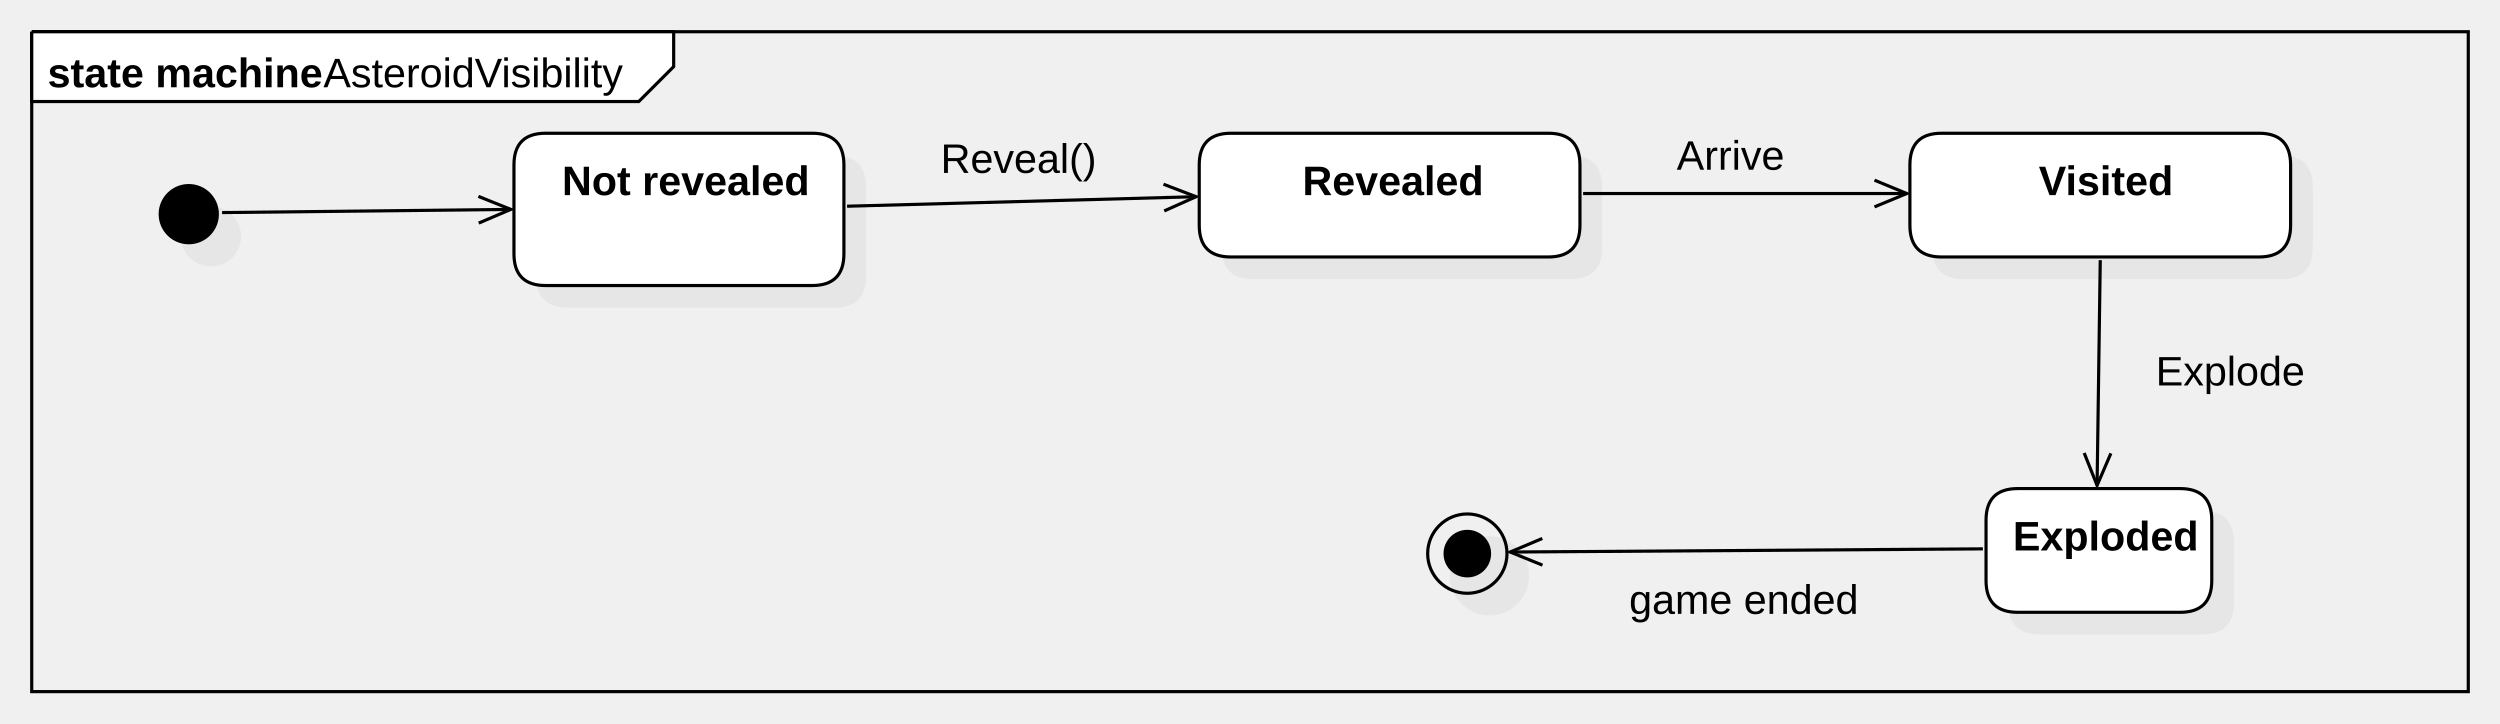
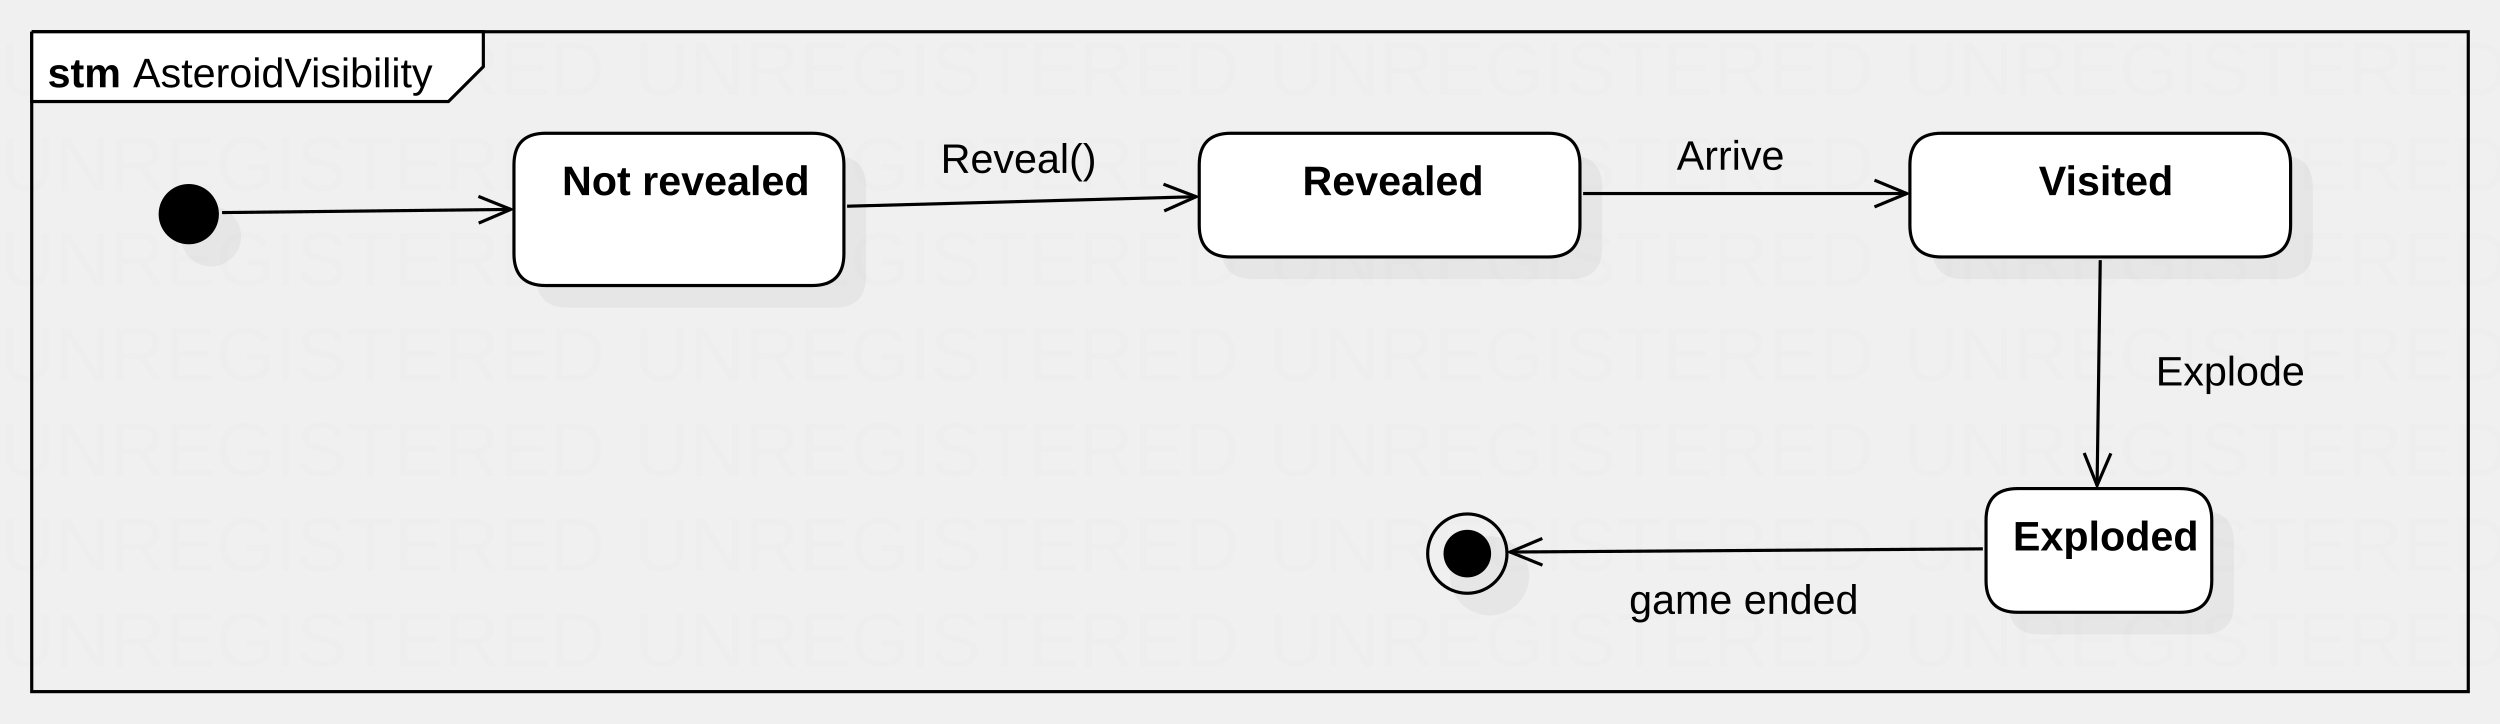
<svg xmlns="http://www.w3.org/2000/svg" version="1.1" width="788" height="228">
  <defs />
  <g>
+     <text fill="#eeeeee" stroke="none" font-family="Arial" font-size="24px" font-style="normal" font-weight="normal" text-decoration="none" x="0" y="0">UNREGISTERED</text>
+     <text fill="#eeeeee" stroke="none" font-family="Arial" font-size="24px" font-style="normal" font-weight="normal" text-decoration="none" x="0" y="30">UNREGISTERED</text>
+     <text fill="#eeeeee" stroke="none" font-family="Arial" font-size="24px" font-style="normal" font-weight="normal" text-decoration="none" x="0" y="60">UNREGISTERED</text>
+     <text fill="#eeeeee" stroke="none" font-family="Arial" font-size="24px" font-style="normal" font-weight="normal" text-decoration="none" x="0" y="90">UNREGISTERED</text>
+     <text fill="#eeeeee" stroke="none" font-family="Arial" font-size="24px" font-style="normal" font-weight="normal" text-decoration="none" x="0" y="120">UNREGISTERED</text>
+     <text fill="#eeeeee" stroke="none" font-family="Arial" font-size="24px" font-style="normal" font-weight="normal" text-decoration="none" x="0" y="150">UNREGISTERED</text>
+     <text fill="#eeeeee" stroke="none" font-family="Arial" font-size="24px" font-style="normal" font-weight="normal" text-decoration="none" x="0" y="180">UNREGISTERED</text>
+     <text fill="#eeeeee" stroke="none" font-family="Arial" font-size="24px" font-style="normal" font-weight="normal" text-decoration="none" x="0" y="210">UNREGISTERED</text>
+     <text fill="#eeeeee" stroke="none" font-family="Arial" font-size="24px" font-style="normal" font-weight="normal" text-decoration="none" x="200" y="0">UNREGISTERED</text>
+     <text fill="#eeeeee" stroke="none" font-family="Arial" font-size="24px" font-style="normal" font-weight="normal" text-decoration="none" x="200" y="30">UNREGISTERED</text>
+     <text fill="#eeeeee" stroke="none" font-family="Arial" font-size="24px" font-style="normal" font-weight="normal" text-decoration="none" x="200" y="60">UNREGISTERED</text>
+     <text fill="#eeeeee" stroke="none" font-family="Arial" font-size="24px" font-style="normal" font-weight="normal" text-decoration="none" x="200" y="90">UNREGISTERED</text>
+     <text fill="#eeeeee" stroke="none" font-family="Arial" font-size="24px" font-style="normal" font-weight="normal" text-decoration="none" x="200" y="120">UNREGISTERED</text>
+     <text fill="#eeeeee" stroke="none" font-family="Arial" font-size="24px" font-style="normal" font-weight="normal" text-decoration="none" x="200" y="150">UNREGISTERED</text>
+     <text fill="#eeeeee" stroke="none" font-family="Arial" font-size="24px" font-style="normal" font-weight="normal" text-decoration="none" x="200" y="180">UNREGISTERED</text>
+     <text fill="#eeeeee" stroke="none" font-family="Arial" font-size="24px" font-style="normal" font-weight="normal" text-decoration="none" x="200" y="210">UNREGISTERED</text>
+     <text fill="#eeeeee" stroke="none" font-family="Arial" font-size="24px" font-style="normal" font-weight="normal" text-decoration="none" x="400" y="0">UNREGISTERED</text>
+     <text fill="#eeeeee" stroke="none" font-family="Arial" font-size="24px" font-style="normal" font-weight="normal" text-decoration="none" x="400" y="30">UNREGISTERED</text>
+     <text fill="#eeeeee" stroke="none" font-family="Arial" font-size="24px" font-style="normal" font-weight="normal" text-decoration="none" x="400" y="60">UNREGISTERED</text>
+     <text fill="#eeeeee" stroke="none" font-family="Arial" font-size="24px" font-style="normal" font-weight="normal" text-decoration="none" x="400" y="90">UNREGISTERED</text>
+     <text fill="#eeeeee" stroke="none" font-family="Arial" font-size="24px" font-style="normal" font-weight="normal" text-decoration="none" x="400" y="120">UNREGISTERED</text>
+     <text fill="#eeeeee" stroke="none" font-family="Arial" font-size="24px" font-style="normal" font-weight="normal" text-decoration="none" x="400" y="150">UNREGISTERED</text>
+     <text fill="#eeeeee" stroke="none" font-family="Arial" font-size="24px" font-style="normal" font-weight="normal" text-decoration="none" x="400" y="180">UNREGISTERED</text>
+     <text fill="#eeeeee" stroke="none" font-family="Arial" font-size="24px" font-style="normal" font-weight="normal" text-decoration="none" x="400" y="210">UNREGISTERED</text>
+     <text fill="#eeeeee" stroke="none" font-family="Arial" font-size="24px" font-style="normal" font-weight="normal" text-decoration="none" x="600" y="0">UNREGISTERED</text>
+     <text fill="#eeeeee" stroke="none" font-family="Arial" font-size="24px" font-style="normal" font-weight="normal" text-decoration="none" x="600" y="30">UNREGISTERED</text>
+     <text fill="#eeeeee" stroke="none" font-family="Arial" font-size="24px" font-style="normal" font-weight="normal" text-decoration="none" x="600" y="60">UNREGISTERED</text>
+     <text fill="#eeeeee" stroke="none" font-family="Arial" font-size="24px" font-style="normal" font-weight="normal" text-decoration="none" x="600" y="90">UNREGISTERED</text>
+     <text fill="#eeeeee" stroke="none" font-family="Arial" font-size="24px" font-style="normal" font-weight="normal" text-decoration="none" x="600" y="120">UNREGISTERED</text>
+     <text fill="#eeeeee" stroke="none" font-family="Arial" font-size="24px" font-style="normal" font-weight="normal" text-decoration="none" x="600" y="150">UNREGISTERED</text>
+     <text fill="#eeeeee" stroke="none" font-family="Arial" font-size="24px" font-style="normal" font-weight="normal" text-decoration="none" x="600" y="180">UNREGISTERED</text>
+     <text fill="#eeeeee" stroke="none" font-family="Arial" font-size="24px" font-style="normal" font-weight="normal" text-decoration="none" x="600" y="210">UNREGISTERED</text>
    <g transform="translate(-182,-286) scale(1,1)">
      <path fill="none" stroke="#000000" d="M 192 296 L 960 296 L 960 504 L 192 504 L 192 296" stroke-miterlimit="10" />
    </g>
    <g transform="translate(-182,-286) scale(1,1)">
-       <path fill="#ffffff" stroke="none" d="M 192 296 L 192 318 L 383.341 318 L 394.341 307 L 394.341 296 L 192 296" />
+       <path fill="#ffffff" stroke="none" d="M 192 296 L 192 318 L 323.35 318 L 334.35 307 L 334.35 296 L 192 296" />
    </g>
    <g transform="translate(-182,-286) scale(1,1)">
-       <path fill="none" stroke="#000000" d="M 192 296 L 192 318 L 383.341 318 L 394.341 307 L 394.341 296 L 192 296 L 192 296" stroke-miterlimit="10" />
+       <path fill="none" stroke="#000000" d="M 192 296 L 192 318 L 323.35 318 L 334.35 307 L 334.35 296 L 192 296 L 192 296" stroke-miterlimit="10" />
    </g>
    <g transform="translate(-182,-286) scale(1,1)">
      <g>
        <path fill="none" stroke="none" />
-         <text fill="#000000" stroke="none" font-family="Arial" font-size="13px" font-style="normal" font-weight="normal" text-decoration="none" x="283.933" y="313.5">AsteroidVisibility</text>
+         <text fill="#000000" stroke="none" font-family="Arial" font-size="13px" font-style="normal" font-weight="normal" text-decoration="none" x="223.941" y="313.5">AsteroidVisibility</text>
      </g>
    </g>
    <g transform="translate(-182,-286) scale(1,1)">
      <g>
        <path fill="none" stroke="none" />
-         <text fill="#000000" stroke="none" font-family="Arial" font-size="13px" font-style="normal" font-weight="bold" text-decoration="none" x="197" y="313.5">state machine</text>
+         <text fill="#000000" stroke="none" font-family="Arial" font-size="13px" font-style="normal" font-weight="bold" text-decoration="none" x="197" y="313.5">stm</text>
      </g>
    </g>
    <g transform="translate(-182,-286) scale(1,1)">
      <path fill="#C0C0C0" stroke="none" d="M 239 360.5 C 239 355.253 243.253 351 248.5 351 C 253.747 351 258 355.253 258 360.5 C 258 365.747 253.747 370 248.5 370 C 243.253 370 239 365.747 239 360.5 Z" opacity="0.2" />
    </g>
    <g transform="translate(-182,-286) scale(1,1)">
      <path fill="#000000" stroke="none" d="M 232 353.5 C 232 348.253 236.253 344 241.5 344 C 246.747 344 251 348.253 251 353.5 C 251 358.747 246.747 363 241.5 363 C 236.253 363 232 358.747 232 353.5 Z" />
    </g>
    <g transform="translate(-182,-286) scale(1,1)">
      <path fill="#C0C0C0" stroke="none" d="M 361 335 L 445 335 Q 455 335 455 345 L 455 373 Q 455 383 445 383 L 361 383 Q 351 383 351 373 L 351 345 Q 351 335 361 335 Z" opacity="0.2" />
    </g>
    <g transform="translate(-182,-286) scale(1,1)">
      <path fill="#ffffff" stroke="none" d="M 354 328 L 438 328 Q 448 328 448 338 L 448 366 Q 448 376 438 376 L 354 376 Q 344 376 344 366 L 344 338 Q 344 328 354 328 Z" />
    </g>
    <g transform="translate(-182,-286) scale(1,1)">
      <path fill="none" stroke="#000000" d="M 354 328 L 438 328 Q 448 328 448 338 L 448 366 Q 448 376 438 376 L 354 376 Q 344 376 344 366 L 344 338 Q 344 328 354 328 Z" stroke-miterlimit="10" />
    </g>
    <g transform="translate(-182,-286) scale(1,1)">
      <g>
        <path fill="none" stroke="none" />
        <text fill="#000000" stroke="none" font-family="Arial" font-size="13px" font-style="normal" font-weight="bold" text-decoration="none" x="359.146" y="347.5">Not revealed</text>
      </g>
    </g>
    <g transform="translate(-182,-286) scale(1,1)">
      <path fill="none" stroke="#000000" d="M 252 353 L 343 352" stroke-miterlimit="10" />
    </g>
    <g transform="translate(-182,-286) scale(1,1)">
      <path fill="none" stroke="#000000" d="M 332.884 356.321 L 343 352 L 332.792 347.902" stroke-miterlimit="10" />
    </g>
    <g transform="translate(-182,-286) scale(1,1)">
      <path fill="#C0C0C0" stroke="none" d="M 577 335 L 677 335 Q 687 335 687 345 L 687 364 Q 687 374 677 374 L 577 374 Q 567 374 567 364 L 567 345 Q 567 335 577 335 Z" opacity="0.2" />
    </g>
    <g transform="translate(-182,-286) scale(1,1)">
      <path fill="#ffffff" stroke="none" d="M 570 328 L 670 328 Q 680 328 680 338 L 680 357 Q 680 367 670 367 L 570 367 Q 560 367 560 357 L 560 338 Q 560 328 570 328 Z" />
    </g>
    <g transform="translate(-182,-286) scale(1,1)">
      <path fill="none" stroke="#000000" d="M 570 328 L 670 328 Q 680 328 680 338 L 680 357 Q 680 367 670 367 L 570 367 Q 560 367 560 357 L 560 338 Q 560 328 570 328 Z" stroke-miterlimit="10" />
    </g>
    <g transform="translate(-182,-286) scale(1,1)">
      <g>
        <path fill="none" stroke="none" />
        <text fill="#000000" stroke="none" font-family="Arial" font-size="13px" font-style="normal" font-weight="bold" text-decoration="none" x="592.537" y="347.5">Revealed</text>
      </g>
    </g>
    <g transform="translate(-182,-286) scale(1,1)">
      <path fill="#C0C0C0" stroke="none" d="M 801 335 L 901 335 Q 911 335 911 345 L 911 364 Q 911 374 901 374 L 801 374 Q 791 374 791 364 L 791 345 Q 791 335 801 335 Z" opacity="0.2" />
    </g>
    <g transform="translate(-182,-286) scale(1,1)">
      <path fill="#ffffff" stroke="none" d="M 794 328 L 894 328 Q 904 328 904 338 L 904 357 Q 904 367 894 367 L 794 367 Q 784 367 784 357 L 784 338 Q 784 328 794 328 Z" />
    </g>
    <g transform="translate(-182,-286) scale(1,1)">
      <path fill="none" stroke="#000000" d="M 794 328 L 894 328 Q 904 328 904 338 L 904 357 Q 904 367 894 367 L 794 367 Q 784 367 784 357 L 784 338 Q 784 328 794 328 Z" stroke-miterlimit="10" />
    </g>
    <g transform="translate(-182,-286) scale(1,1)">
      <g>
        <path fill="none" stroke="none" />
        <text fill="#000000" stroke="none" font-family="Arial" font-size="13px" font-style="normal" font-weight="bold" text-decoration="none" x="824.608" y="347.5">Visited</text>
      </g>
    </g>
    <g transform="translate(-182,-286) scale(1,1)">
      <path fill="none" stroke="#000000" d="M 449 351 L 559 348" stroke-miterlimit="10" />
    </g>
    <g transform="translate(-182,-286) scale(1,1)">
      <path fill="none" stroke="#000000" d="M 548.956 352.485 L 559 348 L 548.726 344.069" stroke-miterlimit="10" />
    </g>
    <g transform="translate(-182,-286) scale(1,1)">
      <g>
        <path fill="none" stroke="none" />
        <text fill="#000000" stroke="none" font-family="Arial" font-size="13px" font-style="normal" font-weight="normal" text-decoration="none" x="478.5" y="340.5">Reveal()</text>
      </g>
    </g>
    <g transform="translate(-182,-286) scale(1,1)">
      <path fill="none" stroke="#000000" d="M 681 347 L 783 347" stroke-miterlimit="10" />
    </g>
    <g transform="translate(-182,-286) scale(1,1)">
      <path fill="none" stroke="#000000" d="M 772.837 351.21 L 783 347 L 772.837 342.79" stroke-miterlimit="10" />
    </g>
    <g transform="translate(-182,-286) scale(1,1)">
      <g>
        <path fill="none" stroke="none" />
        <text fill="#000000" stroke="none" font-family="Arial" font-size="13px" font-style="normal" font-weight="normal" text-decoration="none" x="710.5" y="339.5">Arrive</text>
      </g>
    </g>
    <g transform="translate(-182,-286) scale(1,1)">
      <path fill="none" stroke="#000000" d="M 844 368 L 843 439" stroke-miterlimit="10" />
    </g>
    <g transform="translate(-182,-286) scale(1,1)">
      <path fill="none" stroke="#000000" d="M 838.934 428.779 L 843 439 L 847.352 428.898" stroke-miterlimit="10" />
    </g>
    <g transform="translate(-182,-286) scale(1,1)">
      <g>
        <path fill="none" stroke="none" />
        <text fill="#000000" stroke="none" font-family="Arial" font-size="13px" font-style="normal" font-weight="normal" text-decoration="none" x="861.5" y="407.5">Explode</text>
      </g>
    </g>
    <g transform="translate(-182,-286) scale(1,1)">
      <path fill="#C0C0C0" stroke="none" d="M 825 447 L 876.15 447 Q 886.15 447 886.15 457 L 886.15 476 Q 886.15 486 876.15 486 L 825 486 Q 815 486 815 476 L 815 457 Q 815 447 825 447 Z" opacity="0.2" />
    </g>
    <g transform="translate(-182,-286) scale(1,1)">
      <path fill="#ffffff" stroke="none" d="M 818 440 L 869.15 440 Q 879.15 440 879.15 450 L 879.15 469 Q 879.15 479 869.15 479 L 818 479 Q 808 479 808 469 L 808 450 Q 808 440 818 440 Z" />
    </g>
    <g transform="translate(-182,-286) scale(1,1)">
      <path fill="none" stroke="#000000" d="M 818 440 L 869.15 440 Q 879.15 440 879.15 450 L 879.15 469 Q 879.15 479 869.15 479 L 818 479 Q 808 479 808 469 L 808 450 Q 808 440 818 440 Z" stroke-miterlimit="10" />
    </g>
    <g transform="translate(-182,-286) scale(1,1)">
      <g>
        <path fill="none" stroke="none" />
        <text fill="#000000" stroke="none" font-family="Arial" font-size="13px" font-style="normal" font-weight="bold" text-decoration="none" x="816.47" y="459.5">Exploded</text>
      </g>
    </g>
    <g transform="translate(-182,-286) scale(1,1)">
      <path fill="#C0C0C0" stroke="none" d="M 639 467.5 C 639 460.596 644.596 455 651.5 455 C 658.404 455 664 460.596 664 467.5 C 664 474.404 658.404 480 651.5 480 C 644.596 480 639 474.404 639 467.5 Z" opacity="0.2" />
    </g>
    <g transform="translate(-182,-286) scale(1,1)">
      <path fill="none" stroke="#000000" d="M 632 460.5 C 632 453.596 637.596 448 644.5 448 C 651.404 448 657 453.596 657 460.5 C 657 467.404 651.404 473 644.5 473 C 637.596 473 632 467.404 632 460.5 Z" stroke-miterlimit="10" />
    </g>
    <g transform="translate(-182,-286) scale(1,1)">
      <path fill="#000000" stroke="none" d="M 637 460.5 C 637 456.358 640.358 453 644.5 453 C 648.642 453 652 456.358 652 460.5 C 652 464.642 648.642 468 644.5 468 C 640.358 468 637 464.642 637 460.5 Z" />
    </g>
    <g transform="translate(-182,-286) scale(1,1)">
      <path fill="none" stroke="#000000" d="M 807 459 L 658 460" stroke-miterlimit="10" />
    </g>
    <g transform="translate(-182,-286) scale(1,1)">
      <path fill="none" stroke="#000000" d="M 668.134 455.722 L 658 460 L 668.191 464.141" stroke-miterlimit="10" />
    </g>
    <g transform="translate(-182,-286) scale(1,1)">
      <g>
        <path fill="none" stroke="none" />
        <text fill="#000000" stroke="none" font-family="Arial" font-size="13px" font-style="normal" font-weight="normal" text-decoration="none" x="695.5" y="479.5">game ended</text>
      </g>
    </g>
  </g>
</svg>
